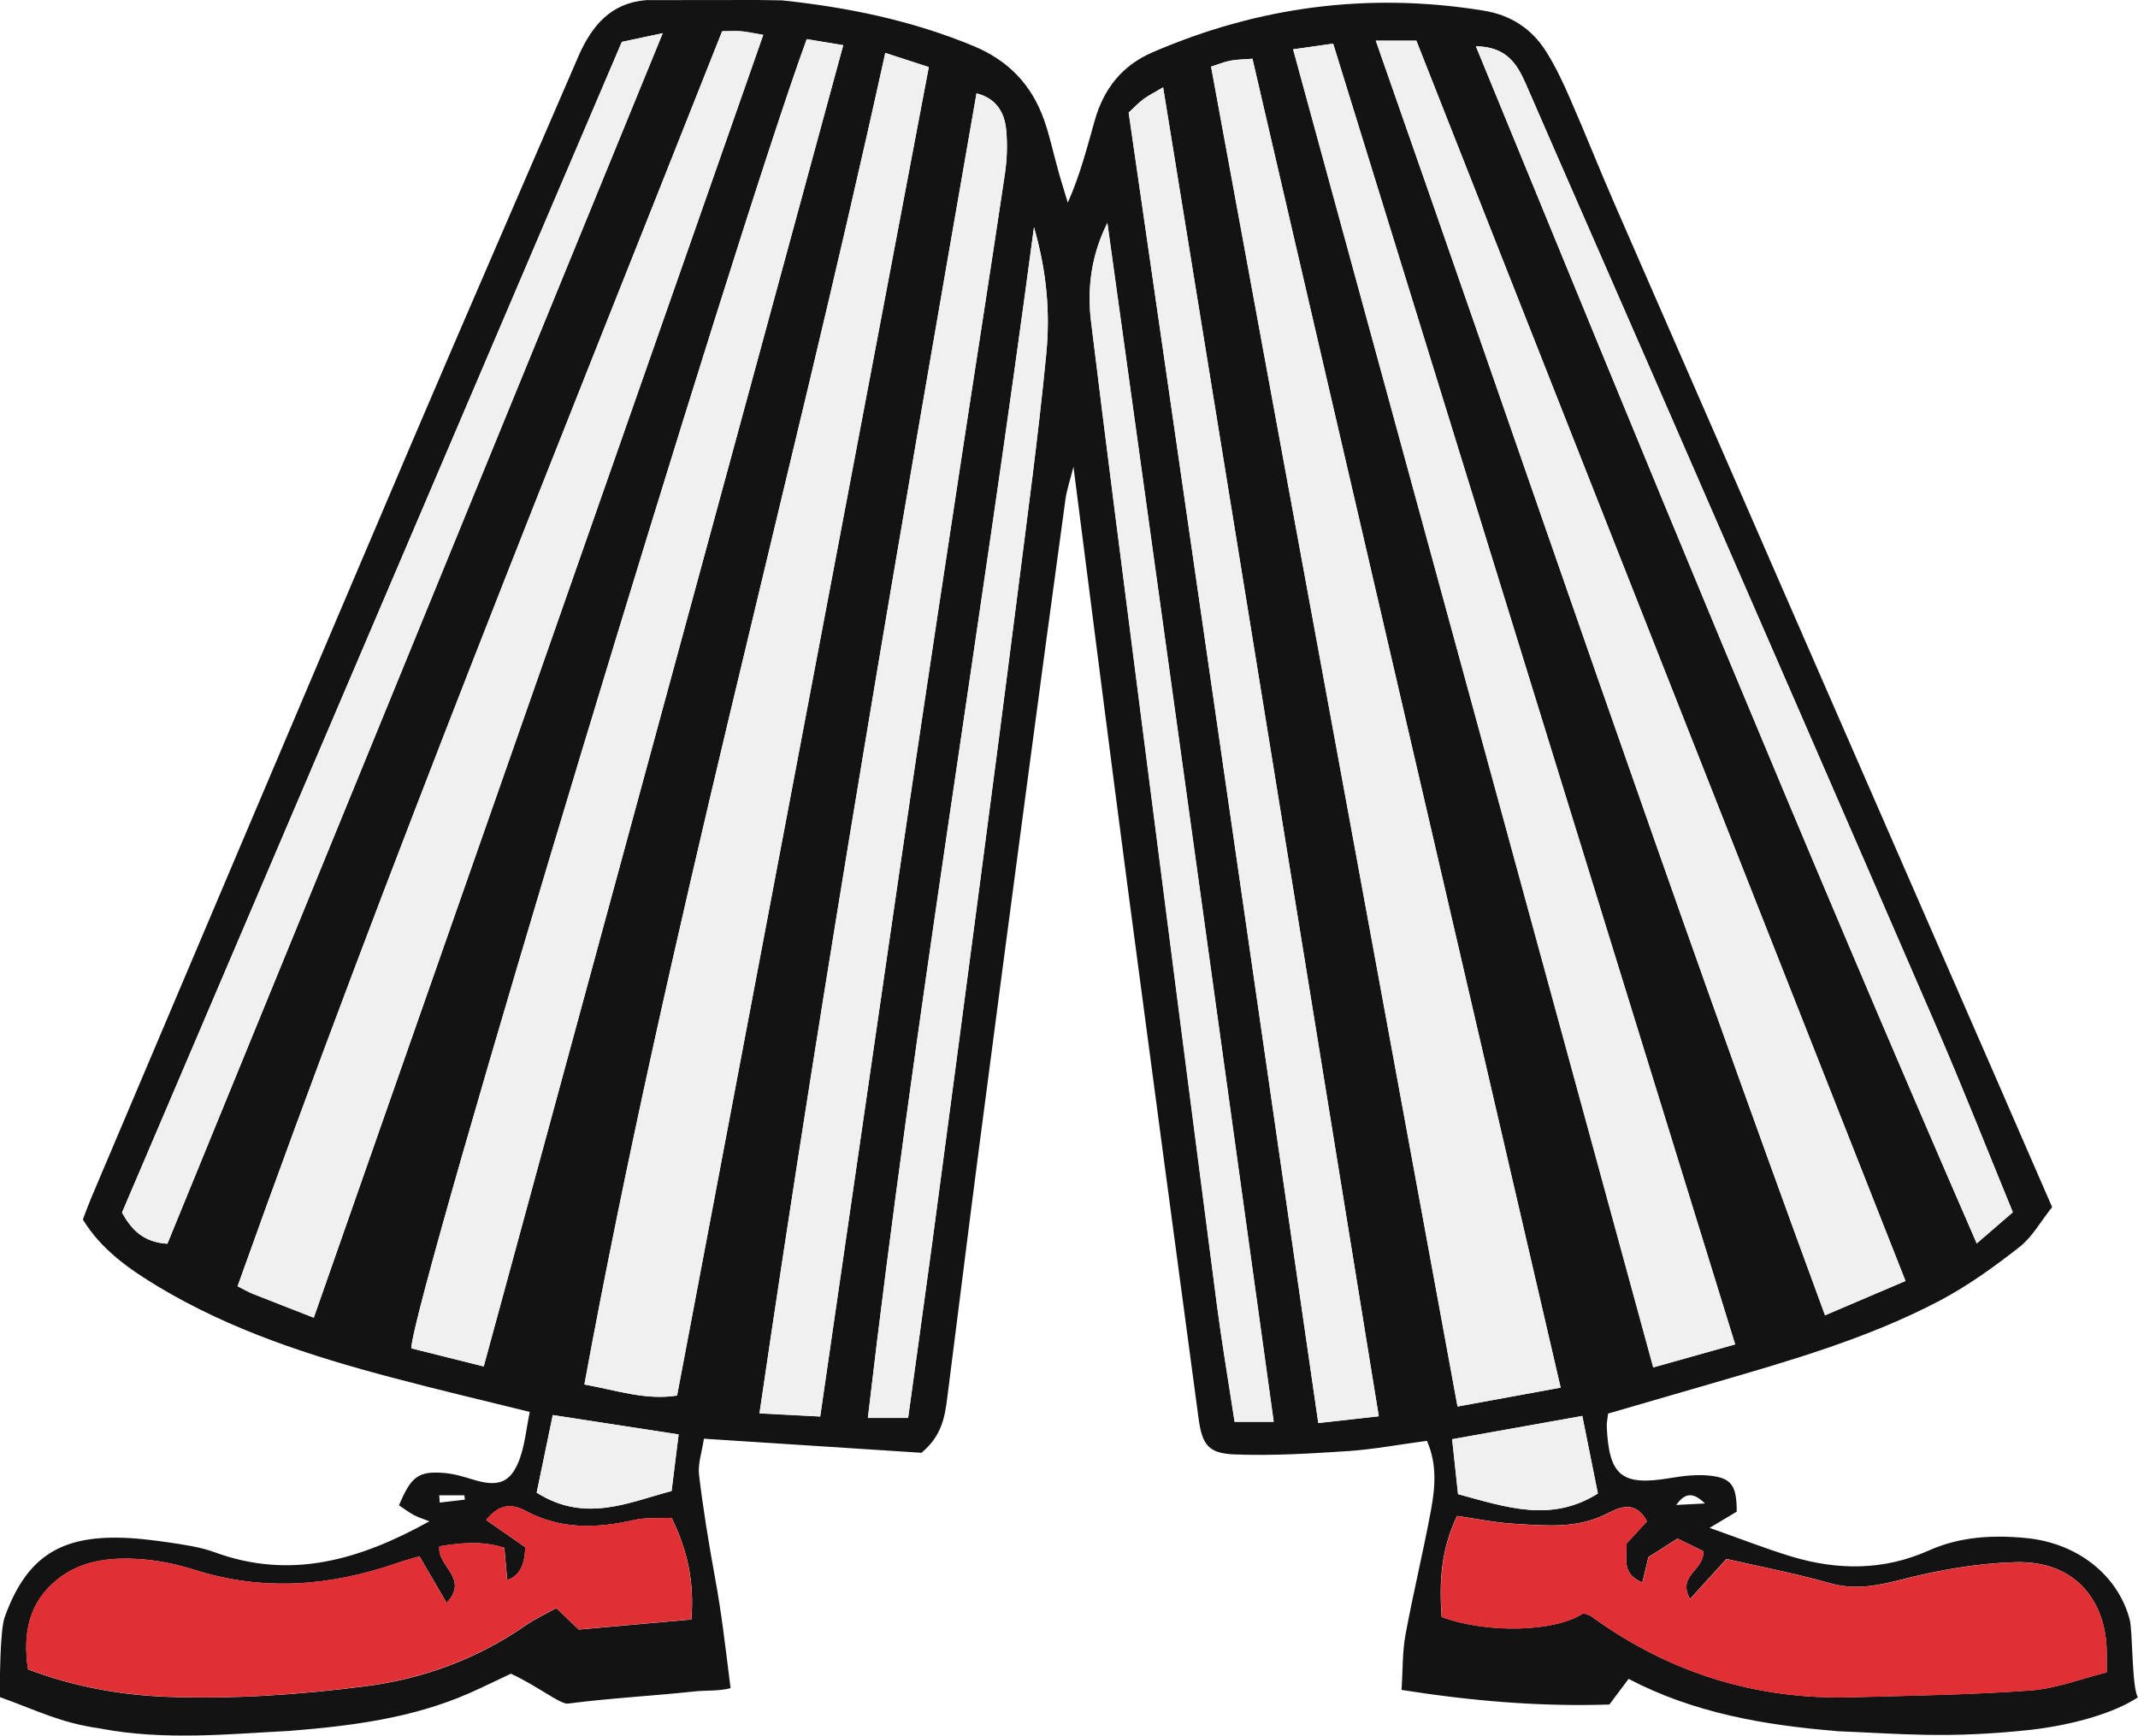
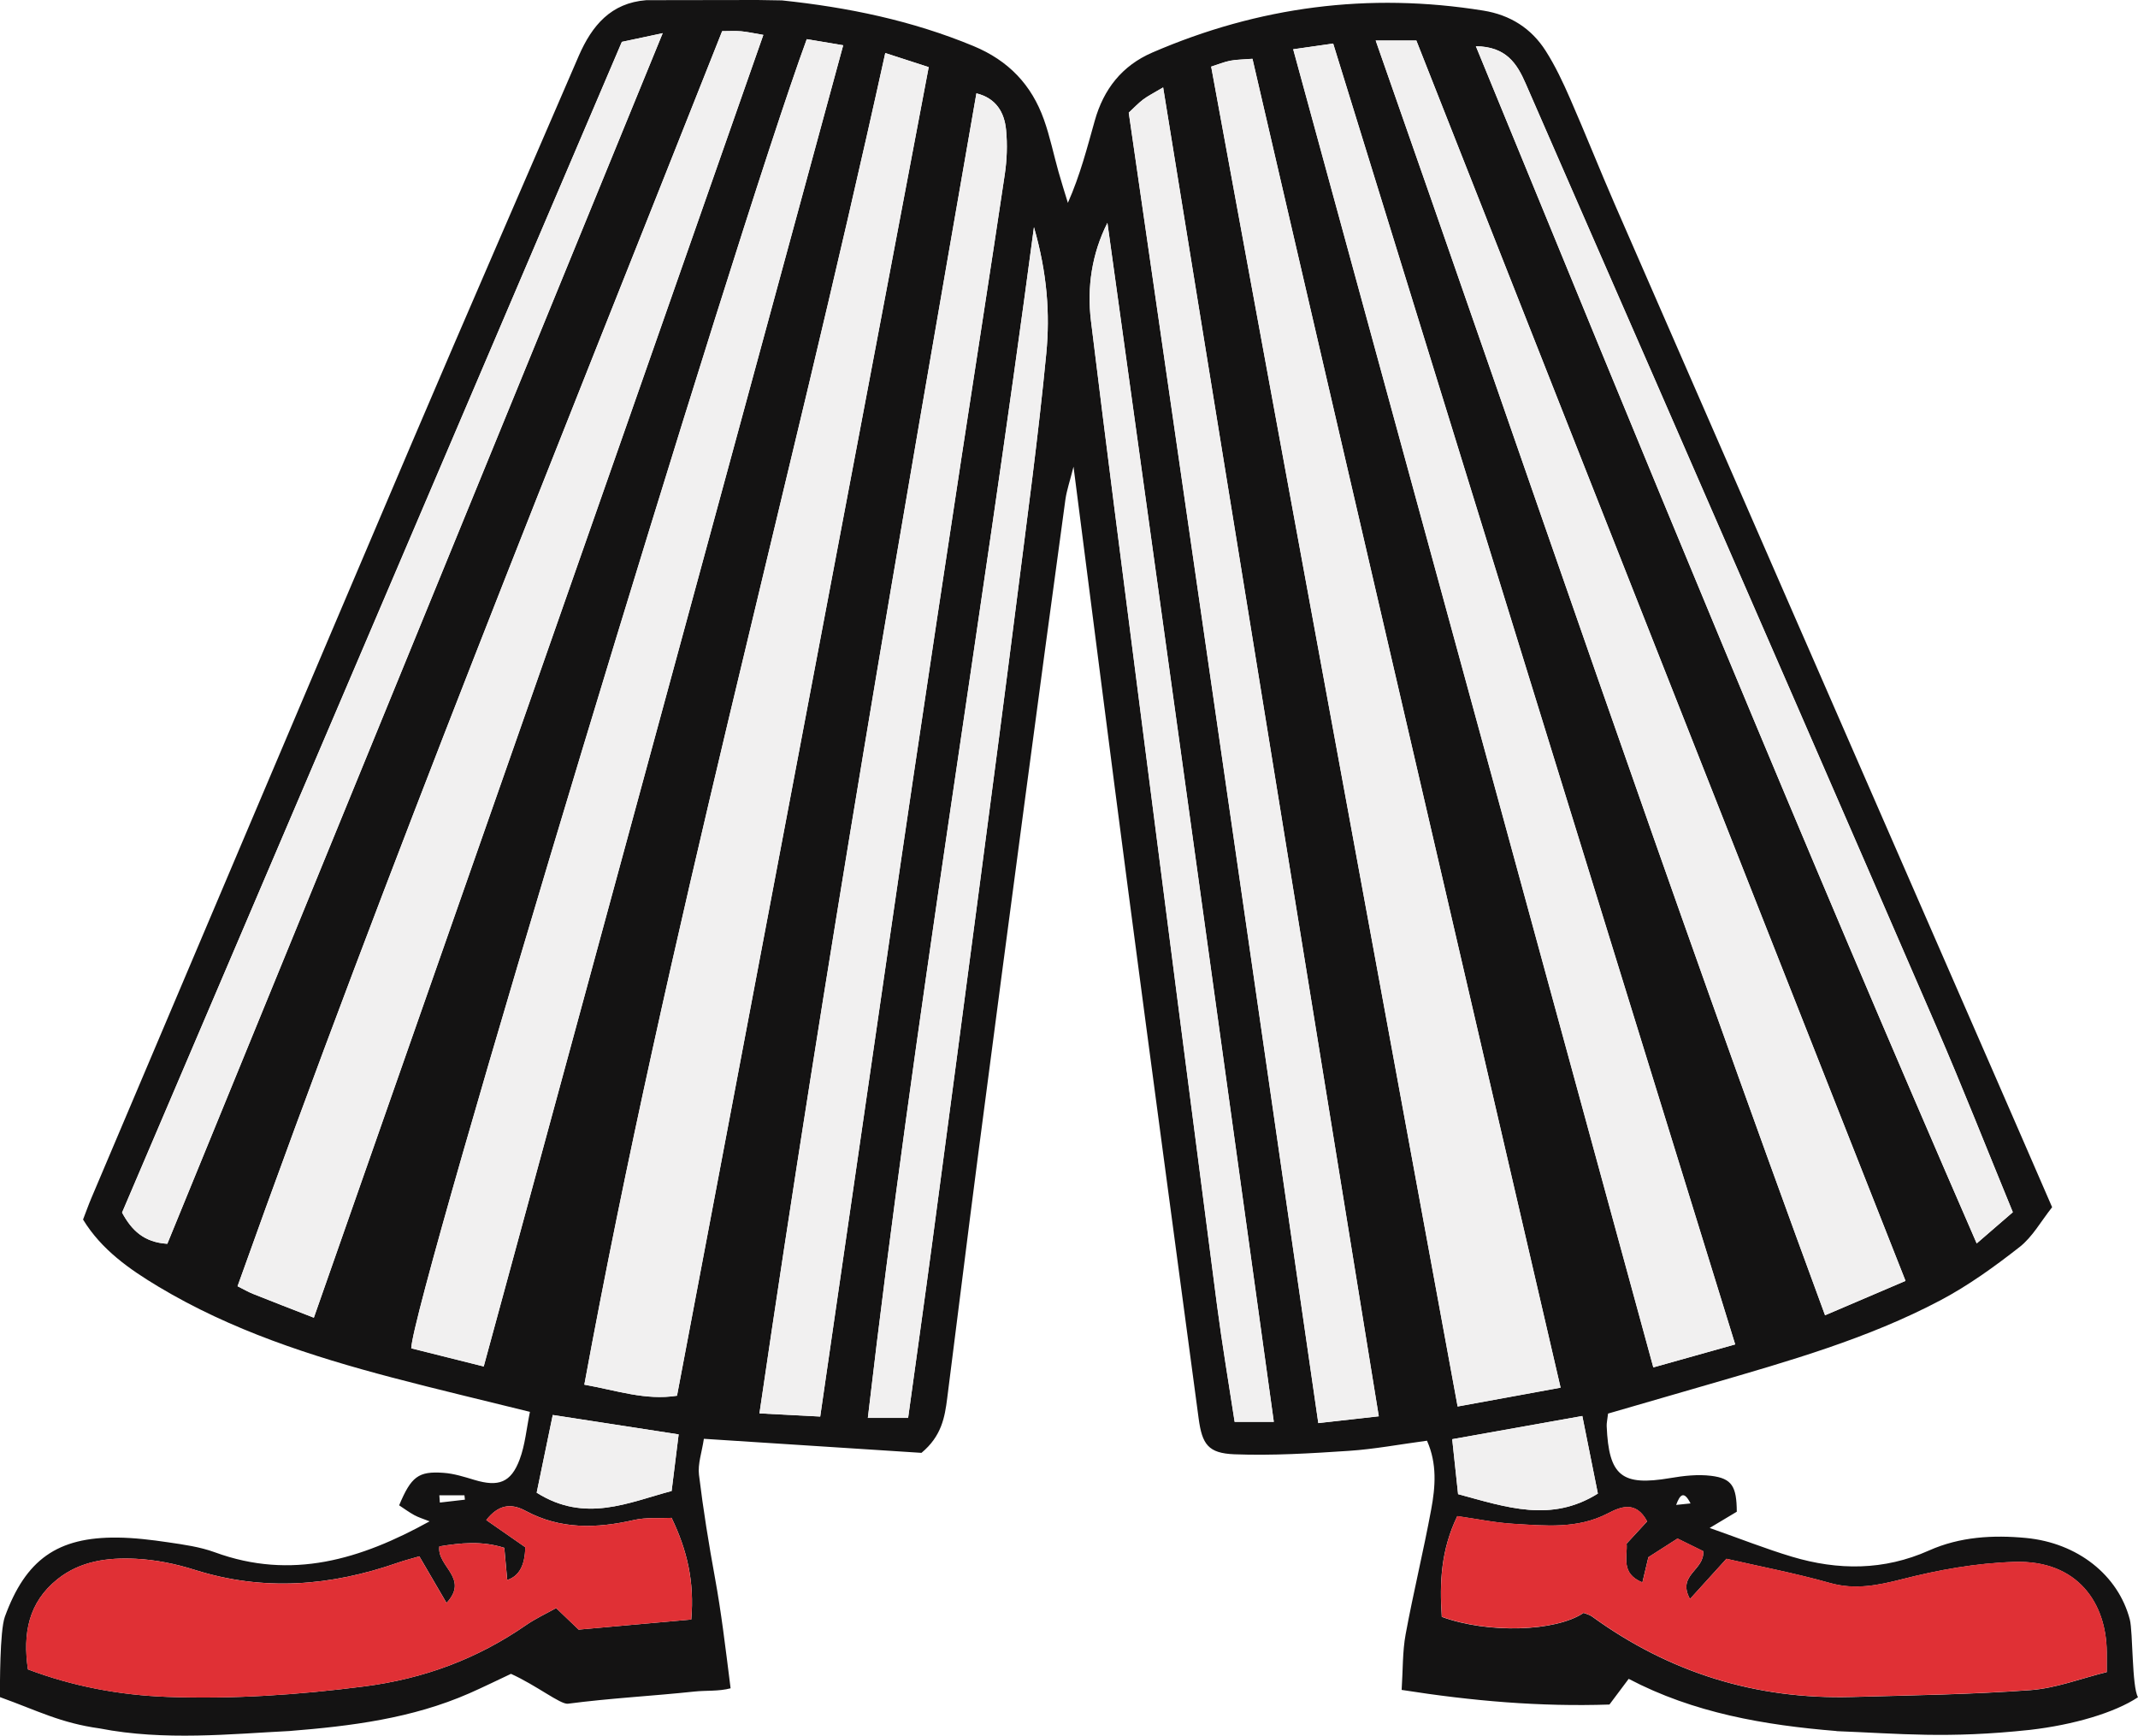
- <svg xmlns="http://www.w3.org/2000/svg" xmlns:xlink="http://www.w3.org/1999/xlink" id="_Слой_2" data-name="Слой 2" viewBox="0 0 170.03 138.04">
+ <svg xmlns="http://www.w3.org/2000/svg" id="_Слой_2" data-name="Слой 2" viewBox="0 0 371.21 301.37">
  <defs>
    <style>
      .cls-1 {
        fill: #141313;
      }

      .cls-2 {
        fill: #e03035;
      }

      .cls-3 {
        fill: #f1f0f0;
      }
    </style>
-     <symbol id="Logo_Sign" data-name="Logo Sign" viewBox="0 0 170.03 138.04">
-       <g>
-         <path class="cls-1" d="M146.05,137.67c-5.75-.47-11.37-1.44-16.53-4.15-.55,.73-1.04,1.39-1.53,2.04-5.52,.18-10.87-.27-16.53-1.16,.11-1.61,.06-3.04,.32-4.41,.61-3.32,1.42-6.61,2.03-9.93,.33-1.79,.48-3.64-.33-5.47-2.19,.29-4.19,.67-6.2,.81-3.03,.2-6.07,.39-9.1,.27-2.09-.08-2.58-.78-2.86-2.86-1.88-14.01-3.76-28.01-5.61-42.03-1.46-11.07-2.86-22.14-4.34-33.66-.29,1.16-.54,1.87-.64,2.61-1.08,7.88-2.14,15.76-3.19,23.65-1.27,9.56-2.54,19.13-3.78,28.69-.83,6.37-1.61,12.75-2.43,19.12-.19,1.52-.45,3.03-2.05,4.35-5.51-.36-11.3-.73-17.3-1.12-.16,1.08-.49,2-.39,2.86,.33,2.75,.78,5.5,1.28,8.23,.5,2.71,.8,5.29,1.23,8.75-.94,.25-1.96,.16-2.86,.26-3.36,.36-6.74,.53-10.09,.97-.61,.05-2.48-1.45-4.52-2.38-1.17,.55-2.23,1.07-3.31,1.55-4.56,2-9.42,2.61-14.32,3-4.59,.23-9.93,.8-15.07-.2-3.13-.44-4.93-1.41-7.94-2.49,0-.85-.02-5.26,.39-6.38,1.65-4.54,4.17-6.35,8.95-6.3,1.35,.01,2.7,.18,4.03,.37,1.25,.19,2.54,.36,3.71,.79,6.1,2.24,11.61,.57,17.08-2.46-.49-.19-.87-.31-1.22-.49-.43-.23-.82-.53-1.2-.78,.96-2.28,1.53-2.73,3.54-2.58,.83,.06,1.65,.32,2.45,.56,1.91,.57,2.9,.22,3.59-1.62,.43-1.16,.54-2.43,.82-3.79-3.76-.93-7.37-1.78-10.95-2.73-6.47-1.71-12.81-3.76-18.59-7.23-2.31-1.39-4.53-2.94-6-5.34,.23-.61,.43-1.16,.66-1.71,8.5-20.05,16.99-40.11,25.53-60.15,4.37-10.25,8.83-20.47,13.24-30.7C47.08,2.04,48.58,.23,51.4,.01c2.95,0,5.89,0,8.84-.01,.65,.01,1.3,.02,1.95,.03,5.24,.55,10.34,1.6,15.23,3.63,2.79,1.16,4.61,3.08,5.6,5.84,.48,1.35,.77,2.77,1.16,4.15,.23,.83,.5,1.65,.74,2.47,.98-2.21,1.53-4.38,2.14-6.53,.7-2.49,2.15-4.37,4.58-5.42C100.09,.51,108.86-.63,117.96,.84c2.14,.34,3.82,1.41,4.96,3.2,.77,1.2,1.38,2.51,1.95,3.82,1.22,2.78,2.33,5.61,3.55,8.4,10.09,23.14,20.19,46.28,30.29,69.42,1.48,3.4,2.95,6.8,4.49,10.32-.89,1.11-1.56,2.36-2.59,3.17-1.99,1.56-4.07,3.06-6.29,4.24-5.78,3.05-12.05,4.83-18.3,6.65-2.74,.8-5.47,1.59-8.13,2.36-.06,.5-.12,.75-.11,1,.17,3.97,1.19,4.78,5.05,4.13,1.07-.18,2.2-.31,3.26-.18,1.66,.21,2.02,.84,2.03,2.85-.59,.35-1.19,.72-2.16,1.29,2.43,.86,4.46,1.66,6.54,2.29,3.67,1.1,7.32,1.11,10.9-.49,2.45-1.1,5.09-1.25,7.72-.99,4.09,.39,7.32,2.95,8.25,6.49,.25,.97,.16,5.36,.65,6.18-1.85,1.23-5.13,2.2-8.59,2.59-6.58,.71-10.3,.3-15.38,.1Zm-21.94-27.31c-8.23-35.51-16.36-70.56-24.51-105.69-.79,.06-1.29,.06-1.78,.16-.48,.09-.94,.29-1.51,.47,6.53,35.52,13.04,70.91,19.6,106.56,2.73-.5,5.19-.95,8.19-1.5ZM73.86,5.33c-1.27-.41-2.28-.74-3.45-1.12-7.79,35.39-17.36,70.21-23.93,105.9,2.57,.46,4.86,1.27,7.37,.88,6.68-35.27,13.33-70.4,20.02-105.66ZM24.96,104.79C36.93,70.63,48.8,36.75,60.7,2.78c-.77-.13-1.26-.24-1.76-.29-.48-.04-.96,0-1.51,0-13.15,33.2-26.54,66.18-38.54,99.81,.49,.24,.85,.46,1.23,.61,1.49,.59,2.98,1.17,4.83,1.89ZM109.41,3.23c11.87,33.84,23.32,67.64,35.73,101.38,2.27-.97,4.26-1.82,6.4-2.73-13.05-33.1-26-65.91-38.9-98.64h-3.23Zm-6.56,.69c9.55,34.95,19.05,69.73,28.64,104.83,2.21-.62,4.34-1.22,6.51-1.83-10.72-34.68-21.33-69.03-31.97-103.45-1.17,.17-2.06,.29-3.17,.45Zm-38.69-.8c-5.75,15.63-31.38,100.35-31.45,104.12,1.89,.47,3.82,.96,5.76,1.44C48.03,73.54,57.52,38.65,67.06,3.6c-1.14-.19-1.96-.33-2.9-.48Zm50.5,125.48c3.67,1.34,9.07,1.18,11.27-.31,.21,.09,.48,.14,.67,.29,6.17,4.47,13.06,6.61,20.67,6.4,4.73-.13,9.48-.2,14.2-.54,2.04-.15,4.03-.93,6.07-1.44,0-.76,0-1.17,0-1.59-.02-3.85-2.28-7.33-7.33-7.17-3.07,.1-6.03,.63-8.97,1.38-1.89,.48-3.72,.86-5.71,.29-2.74-.78-5.54-1.31-8.23-1.93-1,1.1-1.88,2.07-2.9,3.19-1.06-1.94,1.19-2.28,1.05-3.81-.59-.29-1.31-.64-2.04-1-.85,.55-1.63,1.04-2.32,1.48-.17,.73-.32,1.33-.48,2.01-1.75-.72-1.17-2.02-1.26-3.09,.59-.64,1.13-1.22,1.63-1.77-.9-1.69-2.14-1.14-3.14-.63-2.41,1.25-4.94,.97-7.47,.82-1.49-.09-2.97-.4-4.49-.62-1.28,2.65-1.43,5.23-1.23,8.02ZM2.22,132.76c3.58,1.36,7.3,2.05,11.09,2.19,5.24,.19,10.45-.16,15.67-.83,4.76-.61,8.98-2.19,12.87-4.88,.75-.52,1.59-.9,2.39-1.35,.64,.62,1.17,1.12,1.79,1.71,3-.27,5.99-.54,8.95-.8,.26-3.02-.32-5.51-1.56-8.08-1,.05-2.04-.05-3,.17-2.97,.68-5.85,.76-8.62-.73-1.21-.65-2.2-.45-3.13,.73,1.14,.79,2.16,1.5,3.1,2.16q-.03,2.17-1.43,2.61c-.07-.81-.15-1.62-.23-2.56-1.81-.58-3.5-.38-5.16-.12-.22,1.6,2.41,2.52,.57,4.5-.78-1.34-1.45-2.48-2.16-3.7-.6,.18-1.16,.31-1.71,.51-5.33,1.86-10.68,2.3-16.15,.57-1.51-.48-3.12-.81-4.71-.88-2.2-.11-4.4,.17-6.22,1.63-2.3,1.85-2.76,4.31-2.34,7.16Zm63.01-20.11c1.22-8.43,2.39-16.47,3.56-24.5,1.27-8.71,2.52-17.42,3.81-26.12,1.26-8.53,2.56-17.06,3.86-25.59,1.14-7.52,2.33-15.04,3.45-22.56,.17-1.16,.22-2.37,.11-3.54-.13-1.4-.79-2.52-2.36-2.91-6.09,34.91-12.09,69.71-17.26,104.98,1.78,.09,3.18,.17,4.83,.25Zm44.42-.02c-5.75-35.42-11.42-70.38-17.15-105.68-.78,.46-1.21,.67-1.59,.96-.39,.3-.73,.66-1.15,1.05,5.02,34.7,10.03,69.34,15.08,104.22,1.74-.19,3.12-.35,4.81-.54ZM13.31,98.92C26.39,66.95,39.48,34.96,52.7,2.64c-1.24,.26-2.11,.45-3.25,.69-13.25,31.05-26.51,62.09-39.75,93.1,.77,1.42,1.75,2.37,3.6,2.48ZM117.37,3.68c13.11,31.94,26.04,63.55,39.83,95.21,1.15-.99,2-1.72,2.87-2.48-2.08-5.07-3.99-9.93-6.07-14.73-7.41-17.12-14.87-34.23-22.32-51.33-3.44-7.9-6.91-15.78-10.34-23.68-.7-1.62-1.56-2.96-3.98-2.99Zm-45.15,109.09c.66-4.82,1.3-9.34,1.91-13.87,1.29-9.65,2.57-19.3,3.84-28.96,.97-7.39,1.95-14.77,2.88-22.17,.83-6.55,1.72-13.09,2.36-19.66,.3-3.17,.07-6.39-.98-10.04-4.23,31.92-9.53,63.12-13.21,94.7h3.2Zm15.85-95.04c-1.23,2.44-1.63,5.1-1.3,7.8,1.22,9.99,2.51,19.98,3.79,29.96,2.07,16.12,4.14,32.23,6.23,48.34,.4,3.08,.93,6.15,1.4,9.24h3.11c-4.43-31.89-8.83-63.62-13.23-95.35Zm27.89,101.1c3.87,1.05,7.4,2.28,11.12-.05-.42-2.09-.82-4.11-1.24-6.17-3.63,.65-6.91,1.23-10.35,1.85,.17,1.54,.31,2.86,.47,4.37Zm-72-6.29c-.46,2.23-.86,4.18-1.28,6.17,3.86,2.44,7.3,.77,10.73-.13,.2-1.58,.36-2.9,.56-4.5-3.32-.51-6.53-1.01-10.01-1.54Zm91.63,7.03c-1.07-1.06-1.69-.69-2.29,.12,.64-.03,1.29-.07,2.29-.12Zm-98.62-.3c-.01-.12-.02-.23-.04-.35h-2c.01,.19,.03,.38,.04,.58,.66-.08,1.33-.15,1.99-.23Z" />
-         <path class="cls-3" d="M124.11,110.36c-3,.55-5.46,1-8.19,1.5-6.56-35.64-13.07-71.04-19.6-106.56,.57-.18,1.03-.37,1.51-.47,.48-.09,.99-.09,1.78-.16,8.15,35.13,16.27,70.18,24.51,105.69Z" />
-         <path class="cls-3" d="M73.86,5.33c-6.68,35.27-13.34,70.4-20.02,105.66-2.51,.39-4.8-.42-7.37-.88,6.57-35.69,16.14-70.51,23.93-105.9,1.17,.38,2.18,.71,3.45,1.12Z" />
-         <path class="cls-3" d="M24.96,104.79c-1.85-.72-3.35-1.3-4.83-1.89-.38-.15-.74-.36-1.23-.61C30.89,68.66,44.28,35.68,57.43,2.48c.55,0,1.03-.03,1.51,0,.5,.04,.99,.16,1.76,.29-11.9,33.97-23.78,67.85-35.75,102.02Z" />
-         <path class="cls-3" d="M109.41,3.23h3.23c12.91,32.73,25.85,65.54,38.9,98.64-2.14,.91-4.12,1.76-6.4,2.73-12.41-33.73-23.87-67.54-35.73-101.38Z" />
-         <path class="cls-3" d="M102.84,3.92c1.11-.16,2-.28,3.17-.45,10.64,34.42,21.25,68.77,31.97,103.45-2.17,.61-4.3,1.21-6.51,1.83-9.59-35.1-19.09-69.88-28.64-104.83Z" />
-         <path class="cls-3" d="M64.16,3.11c.94,.16,1.76,.29,2.9,.48-9.54,35.05-19.03,69.95-28.59,105.07-1.94-.48-3.88-.97-5.76-1.44,.07-3.77,25.7-88.48,31.45-104.12Z" />
-         <path class="cls-2" d="M114.66,128.59c-.19-2.79-.05-5.37,1.23-8.02,1.52,.22,3,.53,4.49,.62,2.52,.15,5.05,.42,7.47-.82,1-.52,2.24-1.06,3.14,.63-.5,.54-1.04,1.13-1.63,1.77,.08,1.06-.49,2.37,1.26,3.09,.16-.68,.3-1.27,.48-2.01,.69-.44,1.46-.94,2.32-1.48,.73,.36,1.45,.71,2.04,1,.14,1.52-2.12,1.87-1.05,3.81,1.02-1.13,1.9-2.09,2.9-3.19,2.69,.62,5.49,1.15,8.23,1.93,1.99,.56,3.82,.19,5.71-.29,2.94-.75,5.9-1.29,8.97-1.38,5.06-.16,7.31,3.32,7.33,7.17,0,.42,0,.83,0,1.59-2.04,.5-4.03,1.29-6.07,1.44-4.72,.35-9.46,.41-14.2,.54-7.61,.21-14.5-1.92-20.67-6.4-.2-.14-.46-.2-.67-.29-2.21,1.49-7.6,1.66-11.27,.31Z" />
-         <path class="cls-2" d="M2.22,132.76c-.42-2.86,.04-5.32,2.34-7.16,1.82-1.47,4.02-1.74,6.22-1.63,1.58,.08,3.19,.4,4.71,.88,5.47,1.73,10.83,1.29,16.15-.57,.55-.19,1.11-.33,1.71-.51,.72,1.22,1.38,2.37,2.16,3.7,1.85-1.98-.79-2.9-.57-4.5,1.67-.27,3.36-.46,5.16,.12,.09,.93,.16,1.74,.23,2.56q1.41-.44,1.43-2.61c-.94-.66-1.96-1.36-3.1-2.16,.93-1.19,1.92-1.39,3.13-.73,2.77,1.49,5.65,1.41,8.62,.73,.96-.22,1.99-.12,3-.17,1.24,2.57,1.82,5.07,1.56,8.08-2.96,.26-5.95,.53-8.95,.8-.62-.59-1.15-1.1-1.79-1.71-.8,.45-1.64,.83-2.39,1.35-3.89,2.69-8.11,4.26-12.87,4.88-5.23,.67-10.43,1.03-15.67,.83-3.79-.14-7.5-.83-11.09-2.19Z" />
-         <path class="cls-3" d="M65.23,112.65c-1.66-.09-3.05-.16-4.83-.25,5.16-35.27,11.17-70.07,17.26-104.98,1.57,.39,2.23,1.52,2.36,2.91,.11,1.17,.07,2.38-.11,3.54-1.12,7.53-2.3,15.04-3.45,22.56-1.3,8.53-2.59,17.06-3.86,25.59-1.29,8.7-2.54,17.41-3.81,26.12-1.17,8.03-2.33,16.07-3.56,24.5Z" />
-         <path class="cls-3" d="M109.65,112.63c-1.69,.19-3.07,.34-4.81,.54-5.04-34.87-10.06-69.51-15.08-104.22,.41-.38,.75-.75,1.15-1.05,.38-.28,.81-.5,1.59-.96,5.73,35.3,11.4,70.26,17.15,105.68Z" />
-         <path class="cls-3" d="M13.31,98.92c-1.85-.12-2.83-1.07-3.6-2.48C22.95,65.42,36.2,34.38,49.46,3.33c1.14-.24,2.01-.43,3.25-.69C39.48,34.96,26.39,66.95,13.31,98.92Z" />
-         <path class="cls-3" d="M117.37,3.68c2.42,.03,3.27,1.38,3.98,2.99,3.43,7.9,6.9,15.78,10.34,23.68,7.45,17.11,14.91,34.21,22.32,51.33,2.08,4.8,3.99,9.66,6.07,14.73-.88,.76-1.73,1.49-2.87,2.48-13.79-31.67-26.72-63.27-39.83-95.21Z" />
-         <path class="cls-3" d="M72.22,112.77h-3.2c3.67-31.58,8.98-62.78,13.21-94.7,1.05,3.65,1.28,6.87,.98,10.04-.63,6.57-1.53,13.11-2.36,19.66-.94,7.39-1.91,14.78-2.88,22.17-1.27,9.65-2.55,19.31-3.84,28.96-.61,4.53-1.24,9.05-1.91,13.87Z" />
-         <path class="cls-3" d="M88.06,17.73c4.4,31.73,8.81,63.46,13.23,95.35h-3.11c-.47-3.09-.99-6.16-1.4-9.24-2.1-16.11-4.17-32.23-6.23-48.34-1.28-9.99-2.57-19.97-3.79-29.96-.33-2.7,.07-5.36,1.3-7.8Z" />
-         <path class="cls-3" d="M115.95,118.83c-.16-1.51-.3-2.83-.47-4.37,3.43-.61,6.72-1.2,10.35-1.85,.41,2.06,.82,4.07,1.24,6.17-3.72,2.33-7.25,1.1-11.12,.05Z" />
-         <path class="cls-3" d="M43.96,112.54c3.48,.54,6.69,1.03,10.01,1.54-.2,1.6-.36,2.92-.56,4.5-3.43,.91-6.87,2.57-10.73,.13,.41-2,.82-3.95,1.28-6.17Z" />
-       </g>
-     </symbol>
  </defs>
  <g id="_Слой_1-2" data-name="Слой 1">
-     <use width="170.03" height="138.04" xlink:href="#Logo_Sign" />
+     <g id="Logo_Vertical_2" data-name="Logo Vertical 2">
+       <g>
+         <path class="cls-1" d="M318.87,300.56c-12.54-1.02-24.82-3.14-36.09-9.06-1.2,1.6-2.27,3.04-3.34,4.46-12.05,.4-23.74-.6-36.08-2.54,.23-3.52,.14-6.64,.69-9.64,1.34-7.26,3.1-14.43,4.44-21.69,.73-3.92,1.05-7.94-.73-11.94-4.78,.64-9.15,1.47-13.55,1.76-6.61,.44-13.25,.85-19.86,.6-4.57-.18-5.63-1.7-6.24-6.25-4.1-30.58-8.21-61.16-12.24-91.75-3.18-24.16-6.24-48.34-9.48-73.48-.63,2.52-1.18,4.09-1.41,5.71-2.35,17.2-4.67,34.41-6.96,51.63-2.78,20.88-5.54,41.76-8.26,62.64-1.81,13.91-3.52,27.83-5.3,41.75-.42,3.32-.98,6.6-4.47,9.5-12.03-.78-24.68-1.59-37.78-2.44-.35,2.35-1.08,4.36-.85,6.25,.73,6.01,1.7,12.01,2.79,17.97,1.08,5.93,1.75,11.55,2.7,19.1-2.06,.55-4.27,.35-6.24,.56-7.34,.78-14.72,1.16-22.03,2.12-1.32,.11-5.41-3.17-9.86-5.19-2.55,1.2-4.87,2.34-7.23,3.38-9.96,4.37-20.57,5.7-31.27,6.55-10.01,.5-21.69,1.74-32.9-.45-6.84-.95-10.77-3.08-17.33-5.44,0-1.85-.04-11.47,.85-13.94,3.61-9.92,9.11-13.87,19.54-13.76,2.94,.03,5.89,.39,8.8,.82,2.73,.4,5.54,.79,8.11,1.73,13.33,4.89,25.35,1.24,37.3-5.37-1.07-.42-1.91-.67-2.66-1.08-.93-.51-1.79-1.15-2.63-1.7,2.09-4.98,3.33-5.96,7.72-5.64,1.81,.13,3.6,.7,5.36,1.23,4.16,1.25,6.34,.48,7.84-3.54,.95-2.52,1.18-5.31,1.79-8.28-8.22-2.04-16.09-3.89-23.91-5.95-14.12-3.72-27.97-8.22-40.58-15.78-5.05-3.03-9.9-6.42-13.1-11.66,.51-1.32,.94-2.54,1.44-3.72,18.57-43.78,37.09-87.58,55.73-131.33,9.54-22.39,19.28-44.69,28.91-67.03C102.78,4.46,106.05,.51,112.21,.03c6.43-.01,12.87-.02,19.3-.03,1.42,.02,2.84,.05,4.26,.07,11.43,1.2,22.56,3.49,33.26,7.93,6.09,2.53,10.07,6.73,12.22,12.76,1.05,2.94,1.68,6.04,2.53,9.06,.51,1.81,1.08,3.6,1.63,5.4,2.14-4.82,3.34-9.56,4.67-14.27,1.53-5.44,4.7-9.54,10-11.83,18.45-7.98,37.59-10.48,57.46-7.28,4.67,.75,8.34,3.08,10.83,6.99,1.67,2.62,3.01,5.48,4.26,8.34,2.66,6.08,5.1,12.25,7.75,18.34,22.03,50.53,44.08,101.04,66.12,151.56,3.24,7.41,6.45,14.84,9.8,22.54-1.93,2.43-3.41,5.16-5.65,6.91-4.34,3.4-8.88,6.68-13.74,9.25-12.62,6.67-26.31,10.55-39.95,14.52-5.97,1.74-11.95,3.47-17.76,5.15-.13,1.09-.26,1.64-.24,2.18,.37,8.67,2.61,10.44,11.02,9.02,2.34-.4,4.8-.68,7.13-.39,3.61,.45,4.41,1.84,4.44,6.23-1.28,.77-2.61,1.56-4.71,2.82,5.31,1.87,9.74,3.63,14.28,4.99,8.02,2.4,15.97,2.42,23.81-1.08,5.36-2.39,11.11-2.72,16.86-2.17,8.92,.86,15.98,6.43,18,14.16,.55,2.12,.35,11.69,1.42,13.49-4.04,2.69-11.2,4.8-18.76,5.67-14.36,1.54-22.49,.65-33.59,.22Zm-47.91-59.62c-17.98-77.52-35.72-154.04-53.5-230.74-1.73,.14-2.83,.13-3.88,.34-1.05,.21-2.05,.63-3.29,1.02,14.27,77.55,28.48,154.82,42.79,232.64,5.96-1.09,11.34-2.07,17.88-3.27ZM161.24,11.65c-2.78-.9-4.98-1.61-7.53-2.44-17.01,77.26-37.91,153.29-52.25,231.21,5.61,1,10.61,2.78,16.09,1.92,14.58-76.99,29.11-153.69,43.7-230.69ZM54.49,228.79C80.62,154.2,106.54,80.23,132.53,6.06c-1.68-.28-2.75-.53-3.85-.63-1.04-.09-2.1-.02-3.3-.02-28.71,72.48-57.95,144.5-84.14,217.92,1.07,.53,1.85,.99,2.69,1.33,3.24,1.3,6.5,2.55,10.55,4.13ZM238.86,7.04c25.91,73.88,50.91,147.68,78.02,221.33,4.97-2.12,9.3-3.97,13.97-5.97-28.5-72.26-56.75-143.91-84.93-215.36h-7.05Zm-14.32,1.51c20.85,76.31,41.59,152.23,62.53,228.87,4.83-1.36,9.47-2.66,14.21-3.99-23.4-75.72-46.58-150.71-69.8-225.87-2.56,.36-4.5,.64-6.93,.99Zm-84.46-1.75c-12.55,34.13-68.5,219.09-68.67,227.31,4.12,1.03,8.35,2.09,12.58,3.15C104.85,160.56,125.58,84.39,146.4,7.86c-2.5-.42-4.28-.72-6.33-1.06Zm110.26,273.94c8.01,2.94,19.79,2.57,24.61-.69,.47,.19,1.04,.31,1.47,.63,13.46,9.77,28.51,14.43,45.12,13.97,10.34-.29,20.69-.43,30.99-1.19,4.45-.33,8.81-2.04,13.25-3.13,0-1.66,0-2.56,0-3.47-.05-8.41-4.97-16-16.01-15.66-6.71,.21-13.16,1.38-19.59,3.02-4.13,1.05-8.12,1.87-12.46,.64-5.98-1.69-12.11-2.86-17.97-4.2-2.18,2.41-4.1,4.52-6.33,6.98-2.33-4.23,2.6-4.99,2.29-8.31-1.28-.63-2.85-1.41-4.45-2.19-1.86,1.19-3.55,2.27-5.06,3.24-.38,1.6-.69,2.91-1.04,4.38-3.82-1.56-2.57-4.42-2.74-6.74,1.28-1.39,2.46-2.67,3.56-3.86-1.96-3.69-4.67-2.5-6.85-1.37-5.26,2.72-10.79,2.12-16.3,1.8-3.26-.19-6.49-.87-9.81-1.34-2.8,5.79-3.11,11.41-2.69,17.51ZM4.84,289.85c7.82,2.96,15.94,4.47,24.2,4.78,11.44,.42,22.81-.35,34.22-1.82,10.39-1.34,19.6-4.78,28.09-10.65,1.64-1.13,3.47-1.98,5.21-2.95,1.41,1.35,2.56,2.45,3.91,3.74,6.55-.59,13.08-1.17,19.55-1.75,.57-6.59-.71-12.04-3.41-17.65-2.19,.1-4.45-.11-6.54,.37-6.48,1.48-12.77,1.66-18.81-1.59-2.64-1.43-4.8-.99-6.83,1.6,2.49,1.73,4.71,3.28,6.77,4.71q-.06,4.73-3.13,5.69c-.16-1.78-.32-3.54-.51-5.58-3.94-1.26-7.63-.84-11.27-.25-.49,3.49,5.27,5.5,1.24,9.82-1.7-2.92-3.16-5.41-4.72-8.09-1.3,.38-2.53,.69-3.72,1.1-11.63,4.06-23.32,5.02-35.26,1.25-3.31-1.05-6.82-1.76-10.28-1.93-4.8-.23-9.6,.36-13.59,3.56-5.02,4.03-6.02,9.4-5.11,15.64Zm137.57-43.9c2.67-18.41,5.22-35.95,7.77-53.49,2.77-19.01,5.5-38.03,8.32-57.03,2.76-18.63,5.59-37.25,8.42-55.87,2.5-16.42,5.08-32.83,7.53-49.26,.38-2.54,.48-5.18,.23-7.73-.29-3.05-1.72-5.51-5.15-6.36-13.29,76.21-26.4,152.19-37.67,229.2,3.89,.2,6.94,.36,10.55,.55Zm96.98-.04c-12.55-77.33-24.94-153.66-37.44-230.72-1.69,1.01-2.64,1.47-3.46,2.09-.86,.65-1.6,1.45-2.51,2.29,10.96,75.76,21.9,151.39,32.91,227.53,3.79-.43,6.81-.76,10.5-1.18ZM29.05,215.96C57.61,146.17,86.18,76.34,115.06,5.76c-2.71,.58-4.61,.98-7.09,1.51C79.04,75.05,50.1,142.84,21.19,210.54c1.67,3.1,3.81,5.17,7.85,5.42ZM256.24,8.02c28.62,69.74,56.85,138.74,86.96,207.88,2.5-2.16,4.36-3.76,6.27-5.42-4.55-11.07-8.72-21.69-13.25-32.16-16.18-37.39-32.47-74.73-48.74-112.07-7.51-17.24-15.08-34.45-22.57-51.69-1.53-3.53-3.4-6.46-8.68-6.53Zm-98.57,238.17c1.45-10.52,2.85-20.4,4.17-30.29,2.82-21.07,5.6-42.15,8.38-63.22,2.12-16.13,4.25-32.26,6.3-48.39,1.81-14.3,3.76-28.58,5.14-42.92,.67-6.92,.15-13.96-2.14-21.93-9.23,69.68-20.81,137.8-28.84,206.75h6.99ZM192.27,38.71c-2.68,5.32-3.56,11.13-2.84,17.03,2.66,21.82,5.48,43.62,8.28,65.42,4.51,35.18,9.03,70.37,13.61,105.54,.88,6.73,2.02,13.43,3.05,20.17h6.8c-9.66-69.61-19.28-138.89-28.89-208.17Zm60.89,220.72c8.45,2.29,16.15,4.98,24.27-.1-.92-4.57-1.8-8.96-2.7-13.47-7.92,1.41-15.09,2.69-22.59,4.03,.36,3.36,.67,6.24,1.02,9.54Zm-157.19-13.74c-1.01,4.87-1.89,9.12-2.79,13.48,8.43,5.32,15.93,1.69,23.43-.29,.43-3.45,.78-6.34,1.22-9.83-7.24-1.12-14.26-2.2-21.86-3.37Zm197.55,15.35c-1.17-2.31-1.85-1.5-2.5,.26,.7-.07,1.4-.15,2.5-.26Zm-212.8-.65c-.03-.25-.05-.5-.08-.76h-4.36c.03,.42,.06,.84,.09,1.26,1.45-.17,2.89-.34,4.34-.5Z" />
+         <path class="cls-3" d="M270.96,240.95c-6.54,1.2-11.92,2.18-17.88,3.27-14.31-77.82-28.53-155.09-42.79-232.64,1.24-.4,2.24-.82,3.29-1.02,1.05-.21,2.15-.2,3.88-.34,17.78,76.69,35.53,153.21,53.5,230.74Z" />
+         <path class="cls-3" d="M161.24,11.65c-14.59,77-29.11,153.7-43.7,230.69-5.47,.85-10.48-.92-16.09-1.92,14.34-77.92,35.24-153.94,52.25-231.21,2.55,.83,4.75,1.54,7.53,2.44Z" />
+         <path class="cls-3" d="M54.49,228.79c-4.05-1.58-7.31-2.83-10.55-4.13-.83-.33-1.61-.79-2.69-1.33C67.44,149.91,96.68,77.9,125.39,5.41c1.2,0,2.25-.07,3.3,.02,1.09,.1,2.17,.35,3.85,.63-25.99,74.17-51.91,148.14-78.04,222.72Z" />
+         <path class="cls-3" d="M238.86,7.04h7.05c28.18,71.45,56.43,143.1,84.93,215.36-4.67,2-9,3.85-13.97,5.97-27.1-73.64-52.1-147.45-78.02-221.33Z" />
+         <path class="cls-3" d="M224.53,8.55c2.43-.35,4.37-.62,6.93-.99,23.23,75.16,46.4,150.14,69.8,225.87-4.74,1.33-9.38,2.64-14.21,3.99-20.94-76.64-41.68-152.57-62.53-228.87Z" />
+         <path class="cls-3" d="M140.07,6.8c2.05,.34,3.83,.64,6.33,1.06-20.82,76.53-41.55,152.71-62.42,229.4-4.23-1.06-8.46-2.12-12.58-3.15,.16-8.22,56.11-193.18,68.67-227.31Z" />
+         <path class="cls-2" d="M250.34,280.74c-.42-6.1-.1-11.73,2.69-17.51,3.33,.47,6.55,1.15,9.81,1.34,5.5,.33,11.04,.92,16.3-1.8,2.18-1.13,4.89-2.32,6.85,1.37-1.09,1.19-2.27,2.47-3.56,3.86,.18,2.32-1.08,5.18,2.74,6.74,.35-1.47,.66-2.78,1.04-4.38,1.51-.96,3.2-2.04,5.06-3.24,1.59,.79,3.17,1.56,4.45,2.19,.31,3.32-4.62,4.08-2.29,8.31,2.23-2.46,4.15-4.57,6.33-6.98,5.87,1.35,11.99,2.51,17.97,4.2,4.34,1.23,8.33,.41,12.46-.64,6.42-1.64,12.88-2.82,19.59-3.02,11.05-.34,15.97,7.26,16.01,15.66,0,.91,0,1.81,0,3.47-4.45,1.09-8.8,2.81-13.25,3.13-10.3,.76-20.66,.9-30.99,1.19-16.61,.47-31.66-4.2-45.12-13.97-.43-.31-1-.43-1.47-.63-4.82,3.26-16.59,3.62-24.61,.69Z" />
+         <path class="cls-2" d="M4.84,289.85c-.91-6.24,.1-11.61,5.11-15.64,3.98-3.2,8.78-3.8,13.59-3.56,3.45,.17,6.97,.88,10.28,1.93,11.94,3.78,23.63,2.82,35.26-1.25,1.19-.42,2.42-.72,3.72-1.1,1.56,2.67,3.02,5.17,4.72,8.09,4.03-4.32-1.72-6.32-1.24-9.82,3.64-.59,7.33-1,11.27,.25,.19,2.04,.35,3.81,.51,5.58q3.07-.96,3.13-5.69c-2.06-1.43-4.28-2.98-6.77-4.71,2.03-2.59,4.18-3.03,6.83-1.6,6.04,3.26,12.33,3.07,18.81,1.59,2.1-.48,4.35-.27,6.54-.37,2.71,5.61,3.98,11.06,3.41,17.65-6.46,.58-13,1.16-19.55,1.75-1.35-1.29-2.5-2.4-3.91-3.74-1.74,.98-3.58,1.82-5.21,2.95-8.5,5.87-17.7,9.31-28.09,10.65-11.41,1.47-22.78,2.24-34.22,1.82-8.26-.3-16.38-1.81-24.2-4.78Z" />
+         <path class="cls-3" d="M142.41,245.95c-3.61-.19-6.66-.35-10.55-.55,11.28-77,24.39-152.99,37.67-229.2,3.43,.85,4.86,3.31,5.15,6.36,.24,2.55,.15,5.2-.23,7.73-2.44,16.43-5.03,32.84-7.53,49.26-2.83,18.62-5.66,37.24-8.42,55.87-2.82,19-5.55,38.02-8.32,57.03-2.55,17.54-5.1,35.08-7.77,53.49Z" />
+         <path class="cls-3" d="M239.39,245.9c-3.68,.41-6.7,.75-10.5,1.18-11.01-76.14-21.96-151.77-32.91-227.53,.9-.84,1.65-1.64,2.51-2.29,.82-.62,1.77-1.08,3.46-2.09,12.51,77.07,24.89,153.39,37.44,230.72Z" />
+         <path class="cls-3" d="M29.05,215.96c-4.04-.26-6.18-2.33-7.85-5.42C50.1,142.84,79.04,75.05,107.97,7.27c2.48-.53,4.38-.93,7.09-1.51C86.18,76.34,57.61,146.17,29.05,215.96Z" />
+         <path class="cls-3" d="M256.24,8.02c5.28,.07,7.15,3,8.68,6.53,7.49,17.24,15.06,34.46,22.57,51.69,16.27,37.35,32.56,74.69,48.74,112.07,4.53,10.47,8.7,21.09,13.25,32.16-1.92,1.66-3.77,3.25-6.27,5.42-30.11-69.14-58.34-138.14-86.96-207.88Z" />
+         <path class="cls-3" d="M157.67,246.2h-6.99c8.02-68.96,19.6-137.07,28.84-206.75,2.29,7.97,2.8,15.01,2.14,21.93-1.38,14.34-3.33,28.63-5.14,42.92-2.04,16.14-4.17,32.27-6.3,48.39-2.78,21.08-5.56,42.15-8.38,63.22-1.32,9.89-2.72,19.77-4.17,30.29Z" />
+         <path class="cls-3" d="M192.27,38.71c9.61,69.28,19.23,138.55,28.89,208.17h-6.8c-1.03-6.74-2.17-13.44-3.05-20.17-4.58-35.18-9.1-70.36-13.61-105.54-2.8-21.8-5.61-43.6-8.28-65.42-.72-5.9,.16-11.71,2.84-17.03Z" />
+         <path class="cls-3" d="M253.16,259.43c-.35-3.3-.66-6.18-1.02-9.54,7.5-1.34,14.67-2.62,22.59-4.03,.9,4.5,1.78,8.9,2.7,13.47-8.12,5.08-15.82,2.39-24.27,.1Z" />
+         <path class="cls-3" d="M95.97,245.69c7.6,1.17,14.62,2.25,21.86,3.37-.43,3.49-.79,6.38-1.22,9.83-7.5,1.98-15,5.61-23.43,.29,.9-4.36,1.78-8.61,2.79-13.48Z" />
+       </g>
+     </g>
  </g>
</svg>
